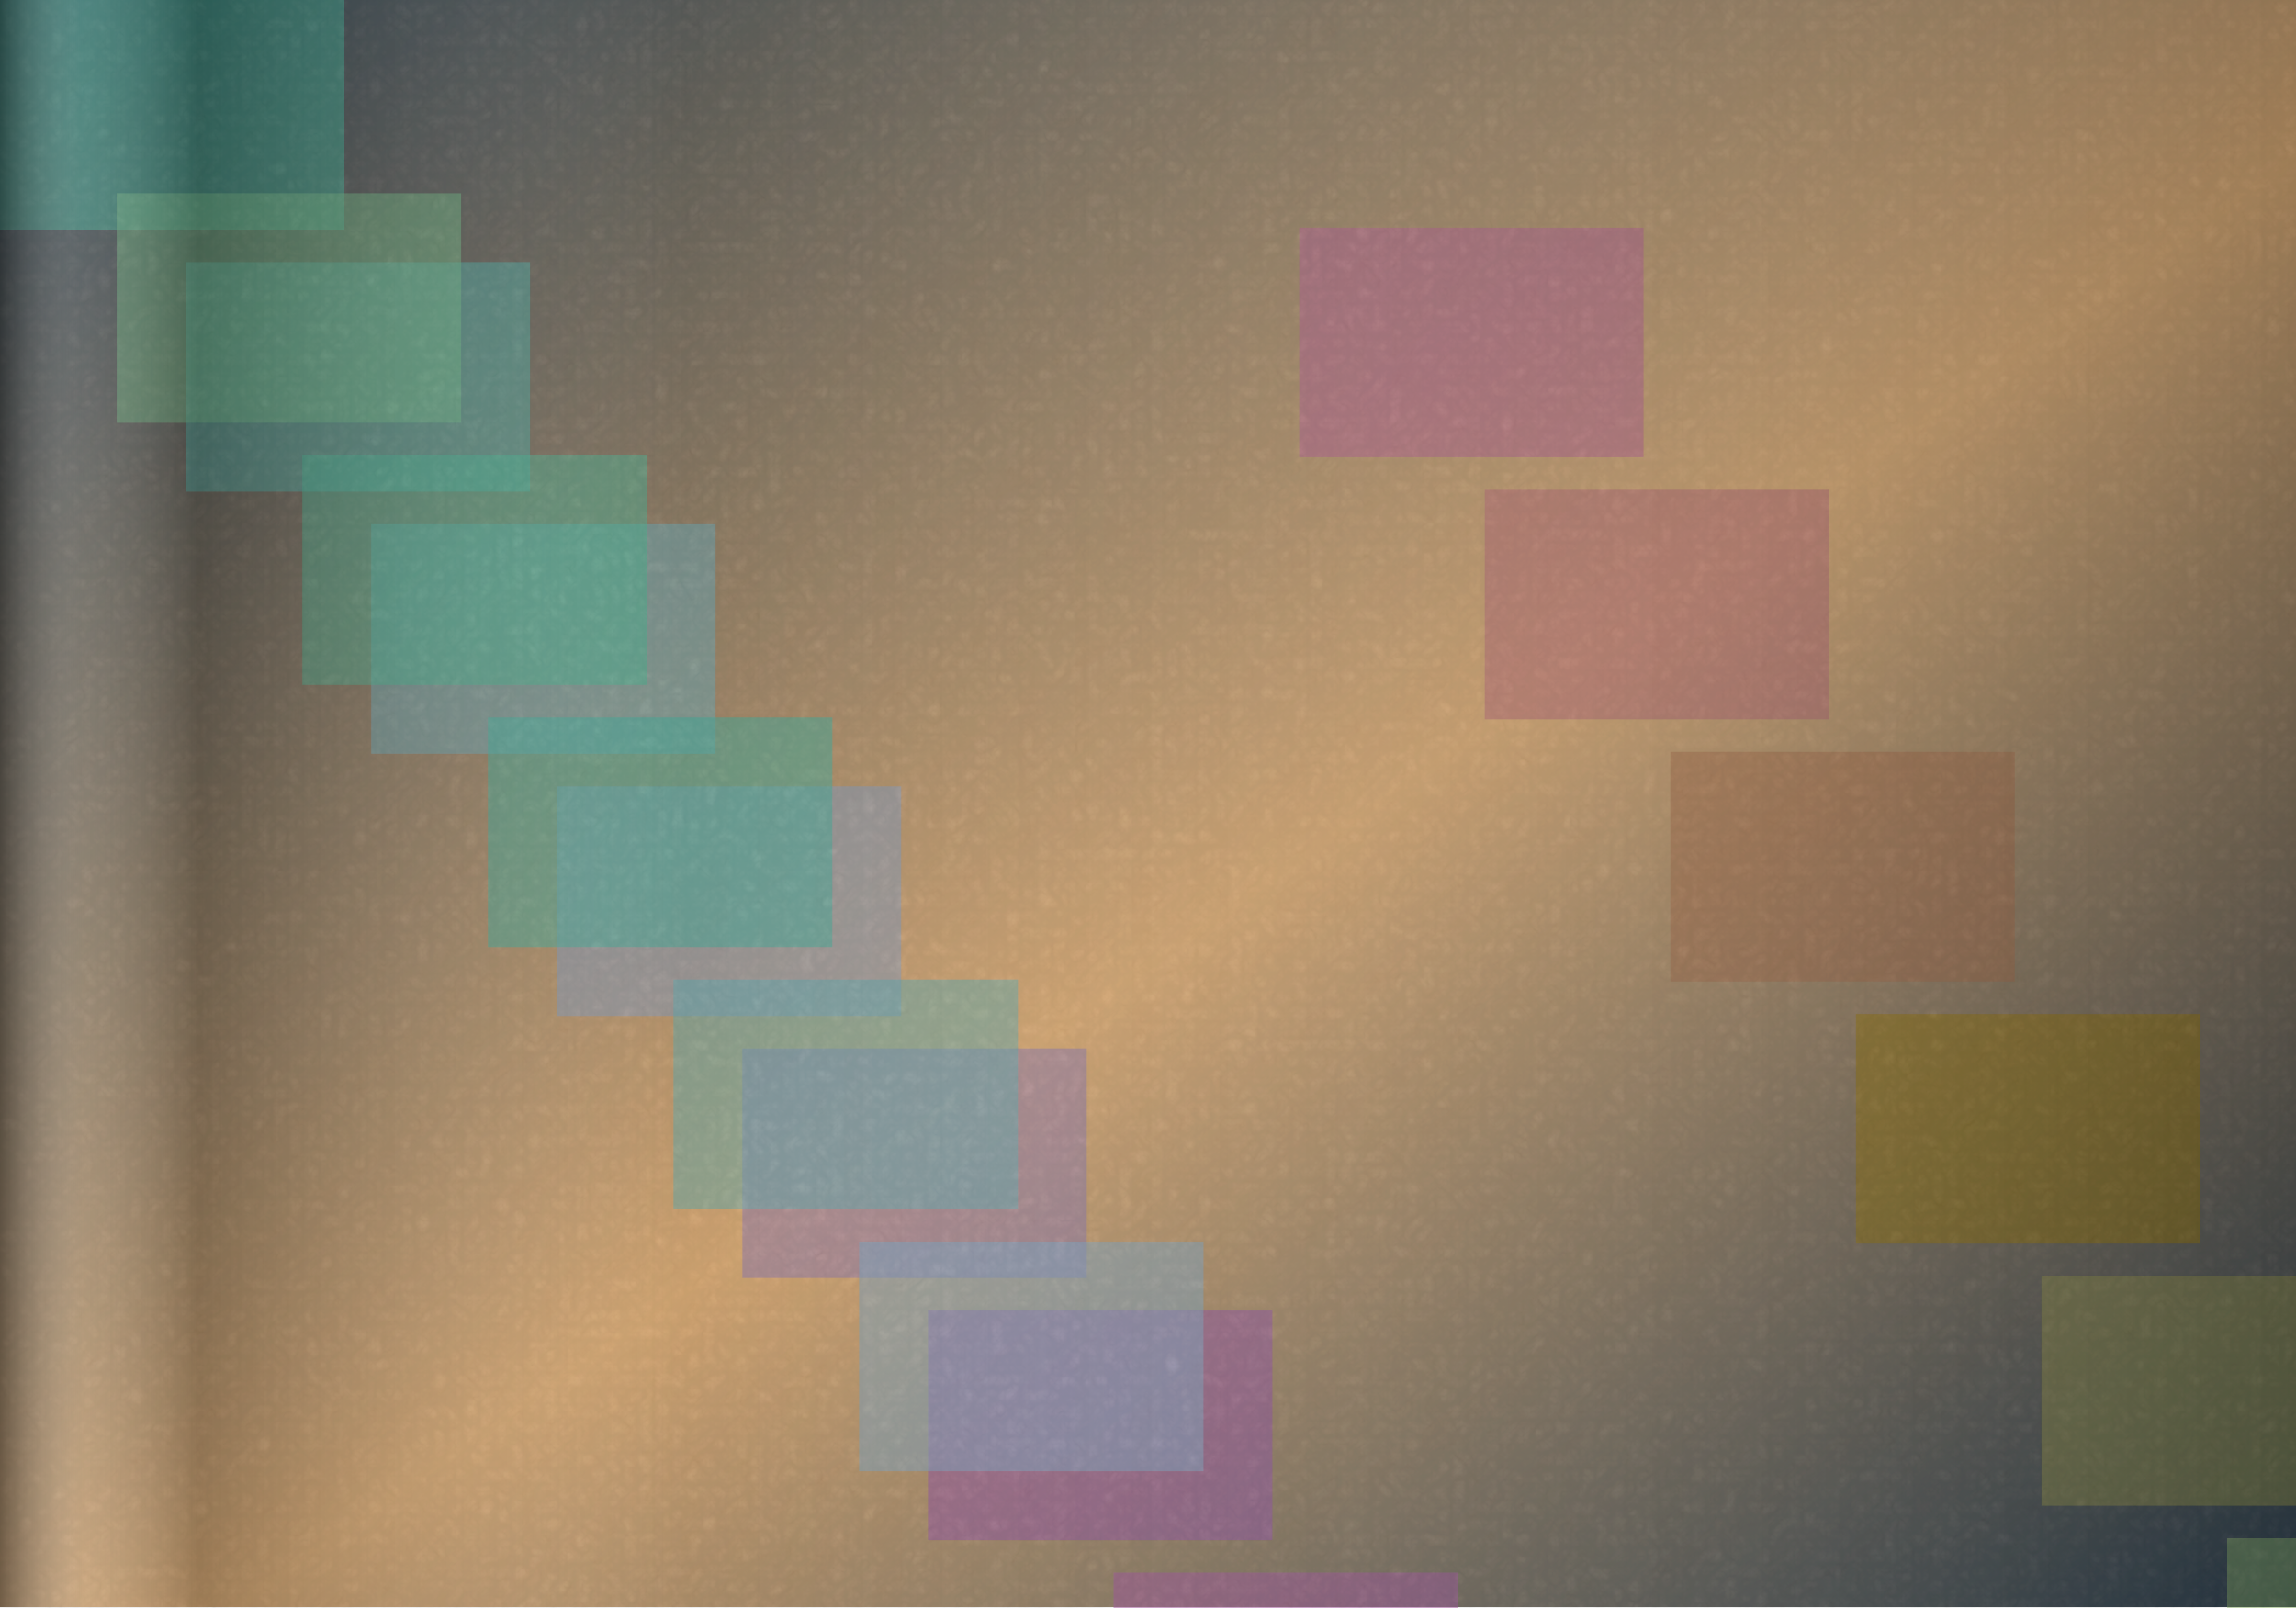
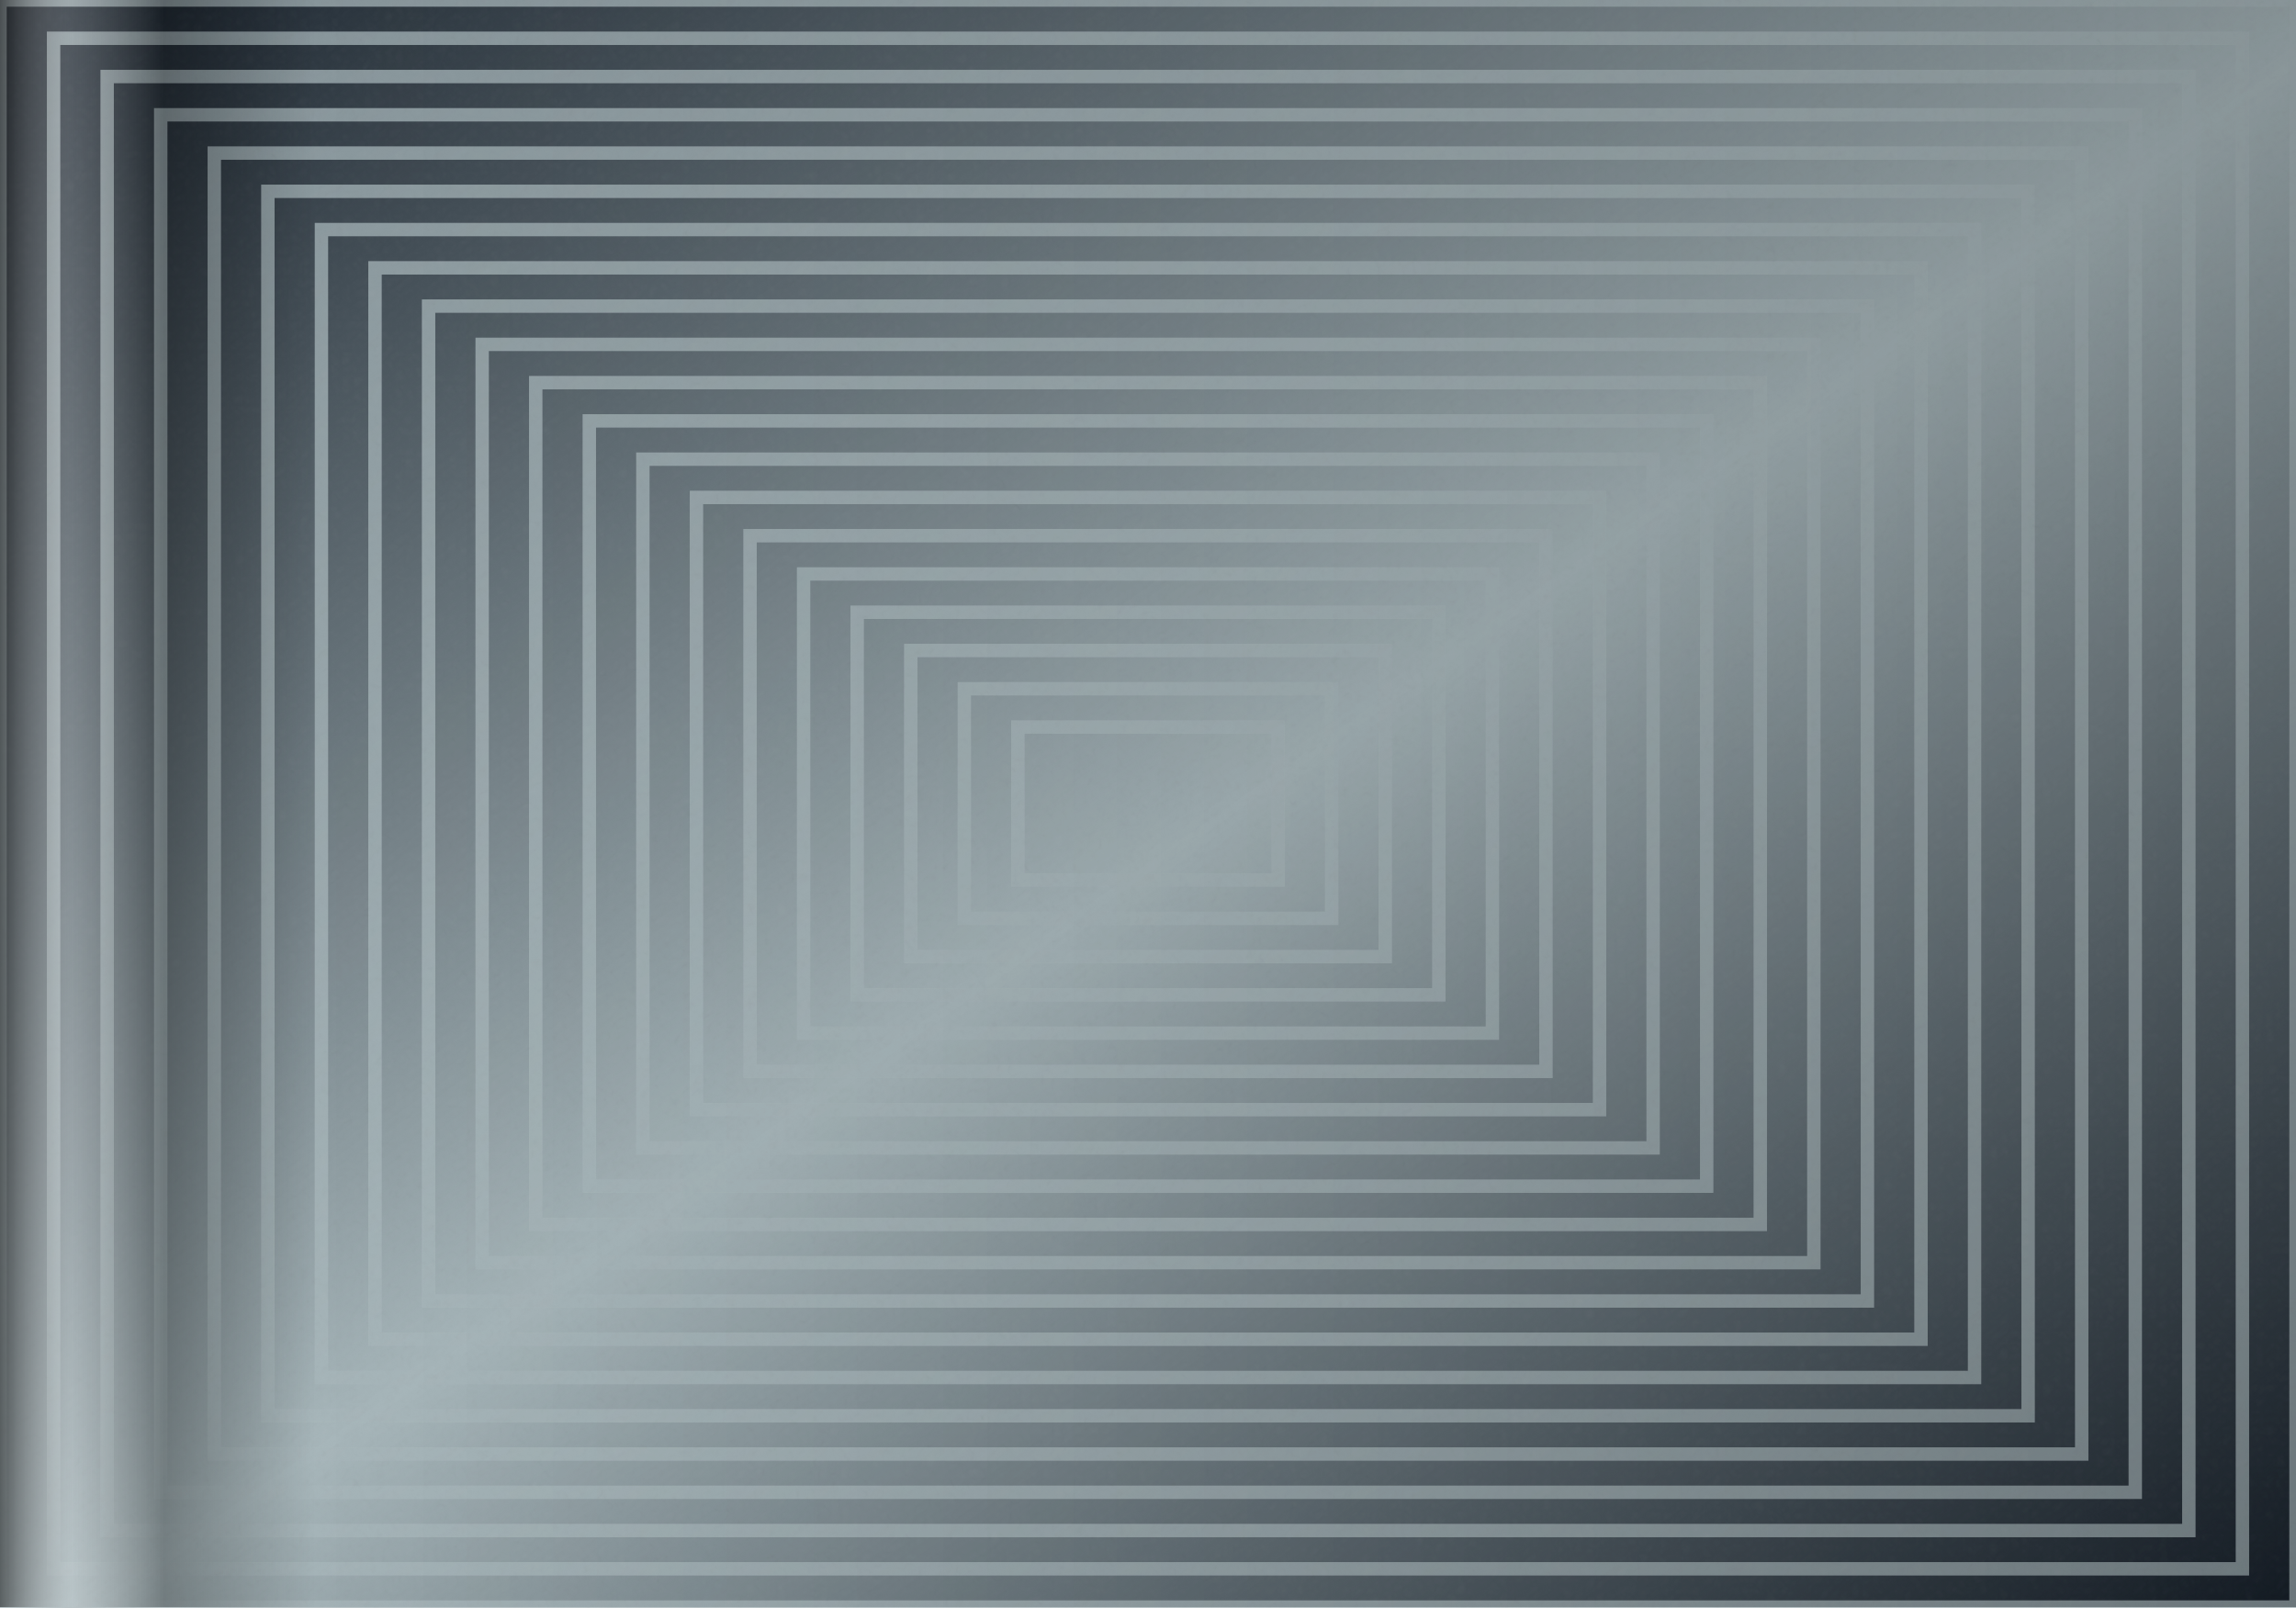
<svg xmlns="http://www.w3.org/2000/svg" width="1200" height="840" viewBox="0 0 1200 840">
  <defs>
-     <linearGradient id="base" x2="1" y2="1">
-       <stop stop-color="#283c4c" />
-       <stop offset=".55" stop-color="#e1ad73" />
-       <stop offset="1" stop-color="#283c4c" />
+     <linearGradient id="base" x2="100%" y2="100%">
+       <stop stop-color="#141d27" />
+       <stop offset=".52" stop-color="#a7b6ba" />
+       <stop offset="1" stop-color="#141d27" />
    </linearGradient>
-     <linearGradient id="light">
-       <stop stop-color="#000" stop-opacity=".5" />
-       <stop offset=".04" stop-color="#fff" stop-opacity=".13" />
-       <stop offset=".09" stop-color="#000" stop-opacity=".22" />
-       <stop offset=".3" stop-color="#fff" stop-opacity="0" />
-       <stop offset="1" stop-color="#000" stop-opacity=".22" />
+     <linearGradient id="spine">
+       <stop stop-color="#000" stop-opacity=".6" />
+       <stop offset=".035" stop-color="#fff" stop-opacity=".22" />
+       <stop offset=".075" stop-color="#000" stop-opacity=".3" />
+       <stop offset=".14" stop-color="#000" stop-opacity="0" />
+       <stop offset="1" stop-color="#000" stop-opacity=".18" />
    </linearGradient>
    <filter id="grain">
-       <feTurbulence baseFrequency="0.12" numOctaves="3" seed="126" stitchTiles="stitch" />
+       <feTurbulence baseFrequency="0.18" numOctaves="2" seed="126" stitchTiles="stitch" />
      <feColorMatrix type="saturate" values="0" />
-       <feBlend in="SourceGraphic" mode="soft-light" />
    </filter>
  </defs>
-   <rect width="1200" height="840" fill="url(#base)" />
-   <g style="filter:hue-rotate(38deg)">
-     <path d="M0 0h180v120h-180Z" fill="hsl(114 35% 55%)" opacity=".5" />
-     <path d="M97 137h180v120h-180Z" fill="hsl(139 35% 55%)" opacity=".5" />
-     <path d="M194 274h180v120h-180Z" fill="hsl(164 35% 55%)" opacity=".5" />
-     <path d="M291 411h180v120h-180Z" fill="hsl(189 35% 55%)" opacity=".5" />
-     <path d="M388 548h180v120h-180Z" fill="hsl(214 35% 55%)" opacity=".5" />
-     <path d="M485 685h180v120h-180Z" fill="hsl(239 35% 55%)" opacity=".5" />
-     <path d="M582 822h180v120h-180Z" fill="hsl(264 35% 55%)" opacity=".5" />
-     <path d="M679 119h180v120h-180Z" fill="hsl(289 35% 55%)" opacity=".5" />
-     <path d="M776 256h180v120h-180Z" fill="hsl(314 35% 55%)" opacity=".5" />
-     <path d="M873 393h180v120h-180Z" fill="hsl(339 35% 55%)" opacity=".5" />
-     <path d="M970 530h180v120h-180Z" fill="hsl(364 35% 55%)" opacity=".5" />
-     <path d="M1067 667h180v120h-180Z" fill="hsl(389 35% 55%)" opacity=".5" />
-     <path d="M1164 804h180v120h-180Z" fill="hsl(414 35% 55%)" opacity=".5" />
-     <path d="M61 101h180v120h-180Z" fill="hsl(439 35% 55%)" opacity=".5" />
-     <path d="M158 238h180v120h-180Z" fill="hsl(464 35% 55%)" opacity=".5" />
-     <path d="M255 375h180v120h-180Z" fill="hsl(489 35% 55%)" opacity=".5" />
-     <path d="M352 512h180v120h-180Z" fill="hsl(514 35% 55%)" opacity=".5" />
-     <path d="M449 649h180v120h-180Z" fill="hsl(539 35% 55%)" opacity=".5" />
-   </g>
-   <rect width="1200" height="840" fill="#283c4c" opacity=".13" filter="url(#grain)" />
-   <rect width="1200" height="840" fill="url(#light)" />
+   <rect x="0" y="0" width="1200" height="840" fill="url(#base)" opacity="1" />
+   <rect x="0" y="0" width="1200" height="840" fill="none" opacity="0.75" stroke="#a7b6ba" stroke-width="7" />
+   <rect x="28" y="20" width="1144" height="800" fill="none" opacity="0.75" stroke="#a7b6ba" stroke-width="7" />
+   <rect x="56" y="40" width="1088" height="760" fill="none" opacity="0.75" stroke="#a7b6ba" stroke-width="7" />
+   <rect x="84" y="60" width="1032" height="720" fill="none" opacity="0.75" stroke="#a7b6ba" stroke-width="7" />
+   <rect x="112" y="80" width="976" height="680" fill="none" opacity="0.75" stroke="#a7b6ba" stroke-width="7" />
+   <rect x="140" y="100" width="920" height="640" fill="none" opacity="0.75" stroke="#a7b6ba" stroke-width="7" />
+   <rect x="168" y="120" width="864" height="600" fill="none" opacity="0.75" stroke="#a7b6ba" stroke-width="7" />
+   <rect x="196" y="140" width="808" height="560" fill="none" opacity="0.75" stroke="#a7b6ba" stroke-width="7" />
+   <rect x="224" y="160" width="752" height="520" fill="none" opacity="0.75" stroke="#a7b6ba" stroke-width="7" />
+   <rect x="252" y="180" width="696" height="480" fill="none" opacity="0.75" stroke="#a7b6ba" stroke-width="7" />
+   <rect x="280" y="200" width="640" height="440" fill="none" opacity="0.75" stroke="#a7b6ba" stroke-width="7" />
+   <rect x="308" y="220" width="584" height="400" fill="none" opacity="0.75" stroke="#a7b6ba" stroke-width="7" />
+   <rect x="336" y="240" width="528" height="360" fill="none" opacity="0.75" stroke="#a7b6ba" stroke-width="7" />
+   <rect x="364" y="260" width="472" height="320" fill="none" opacity="0.75" stroke="#a7b6ba" stroke-width="7" />
+   <rect x="392" y="280" width="416" height="280" fill="none" opacity="0.75" stroke="#a7b6ba" stroke-width="7" />
+   <rect x="420" y="300" width="360" height="240" fill="none" opacity="0.75" stroke="#a7b6ba" stroke-width="7" />
+   <rect x="448" y="320" width="304" height="200" fill="none" opacity="0.75" stroke="#a7b6ba" stroke-width="7" />
+   <rect x="476" y="340" width="248" height="160" fill="none" opacity="0.75" stroke="#a7b6ba" stroke-width="7" />
+   <rect x="504" y="360" width="192" height="120" fill="none" opacity="0.75" stroke="#a7b6ba" stroke-width="7" />
+   <rect x="532" y="380" width="136" height="80" fill="none" opacity="0.75" stroke="#a7b6ba" stroke-width="7" />
+   <rect x="0" y="0" width="1200" height="840" fill="#fff" opacity="0.055" filter="url(#grain)" />
+   <rect x="0" y="0" width="1200" height="840" fill="url(#spine)" opacity="1" />
</svg>
